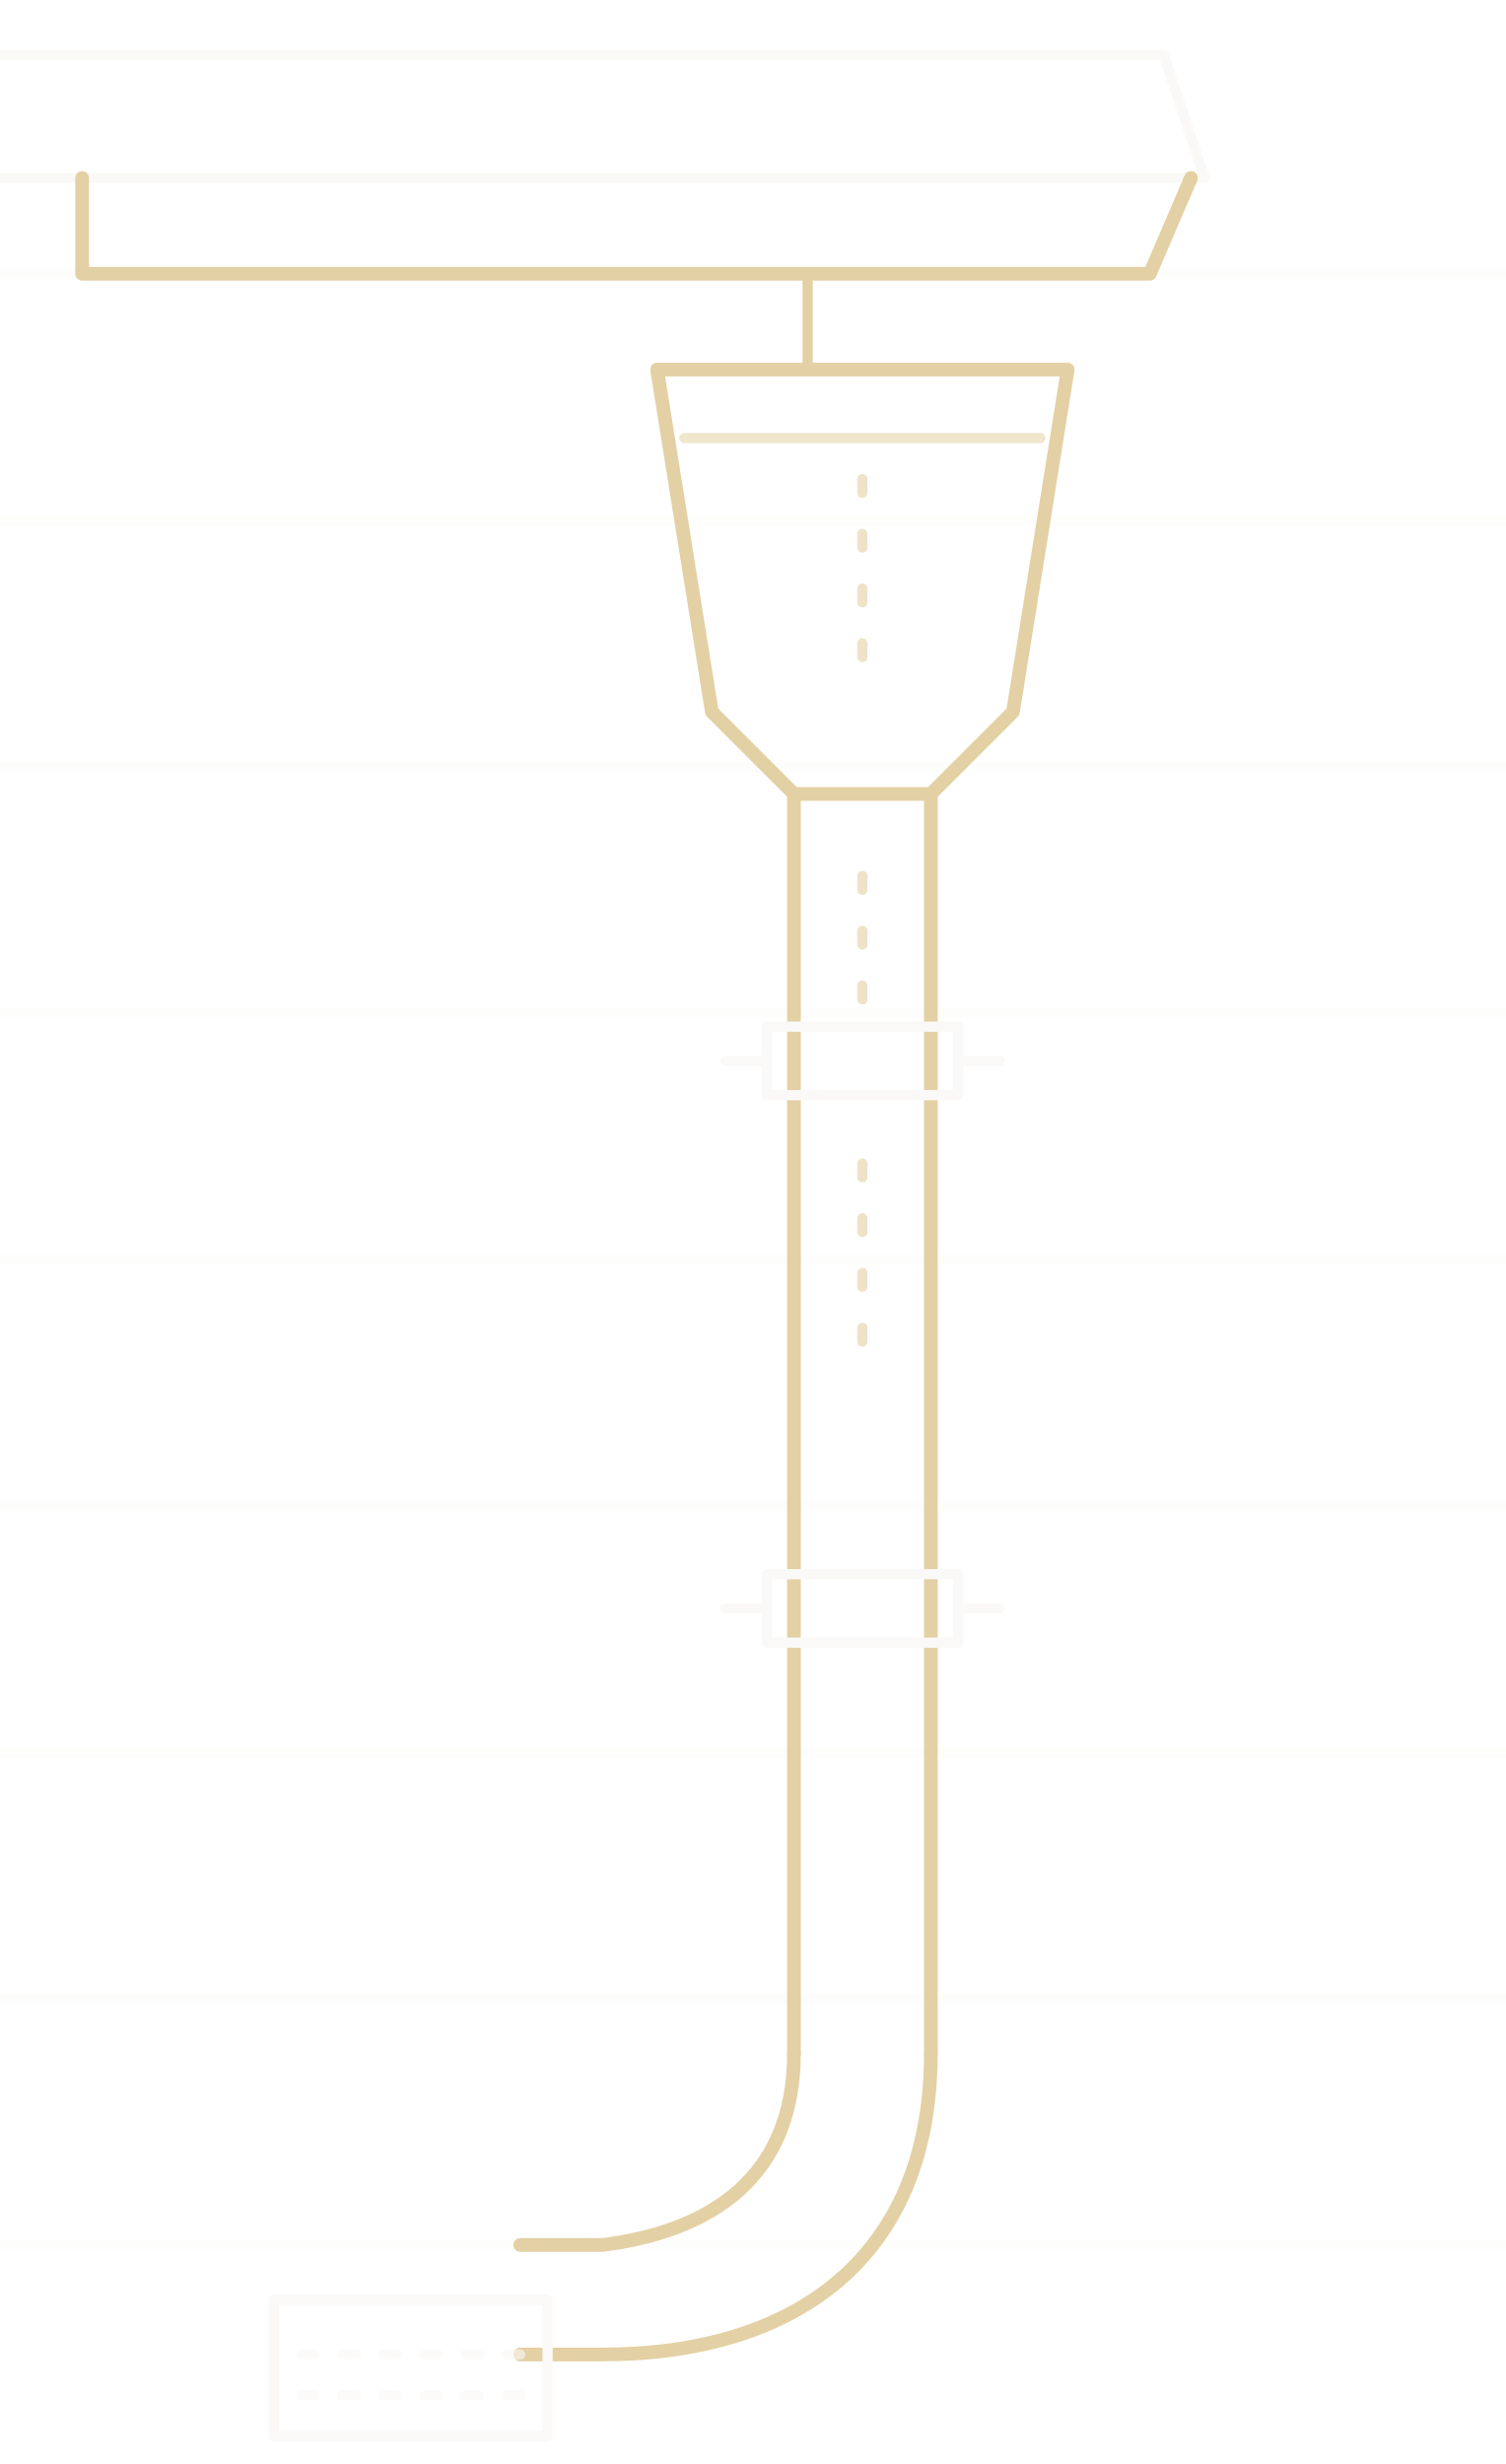
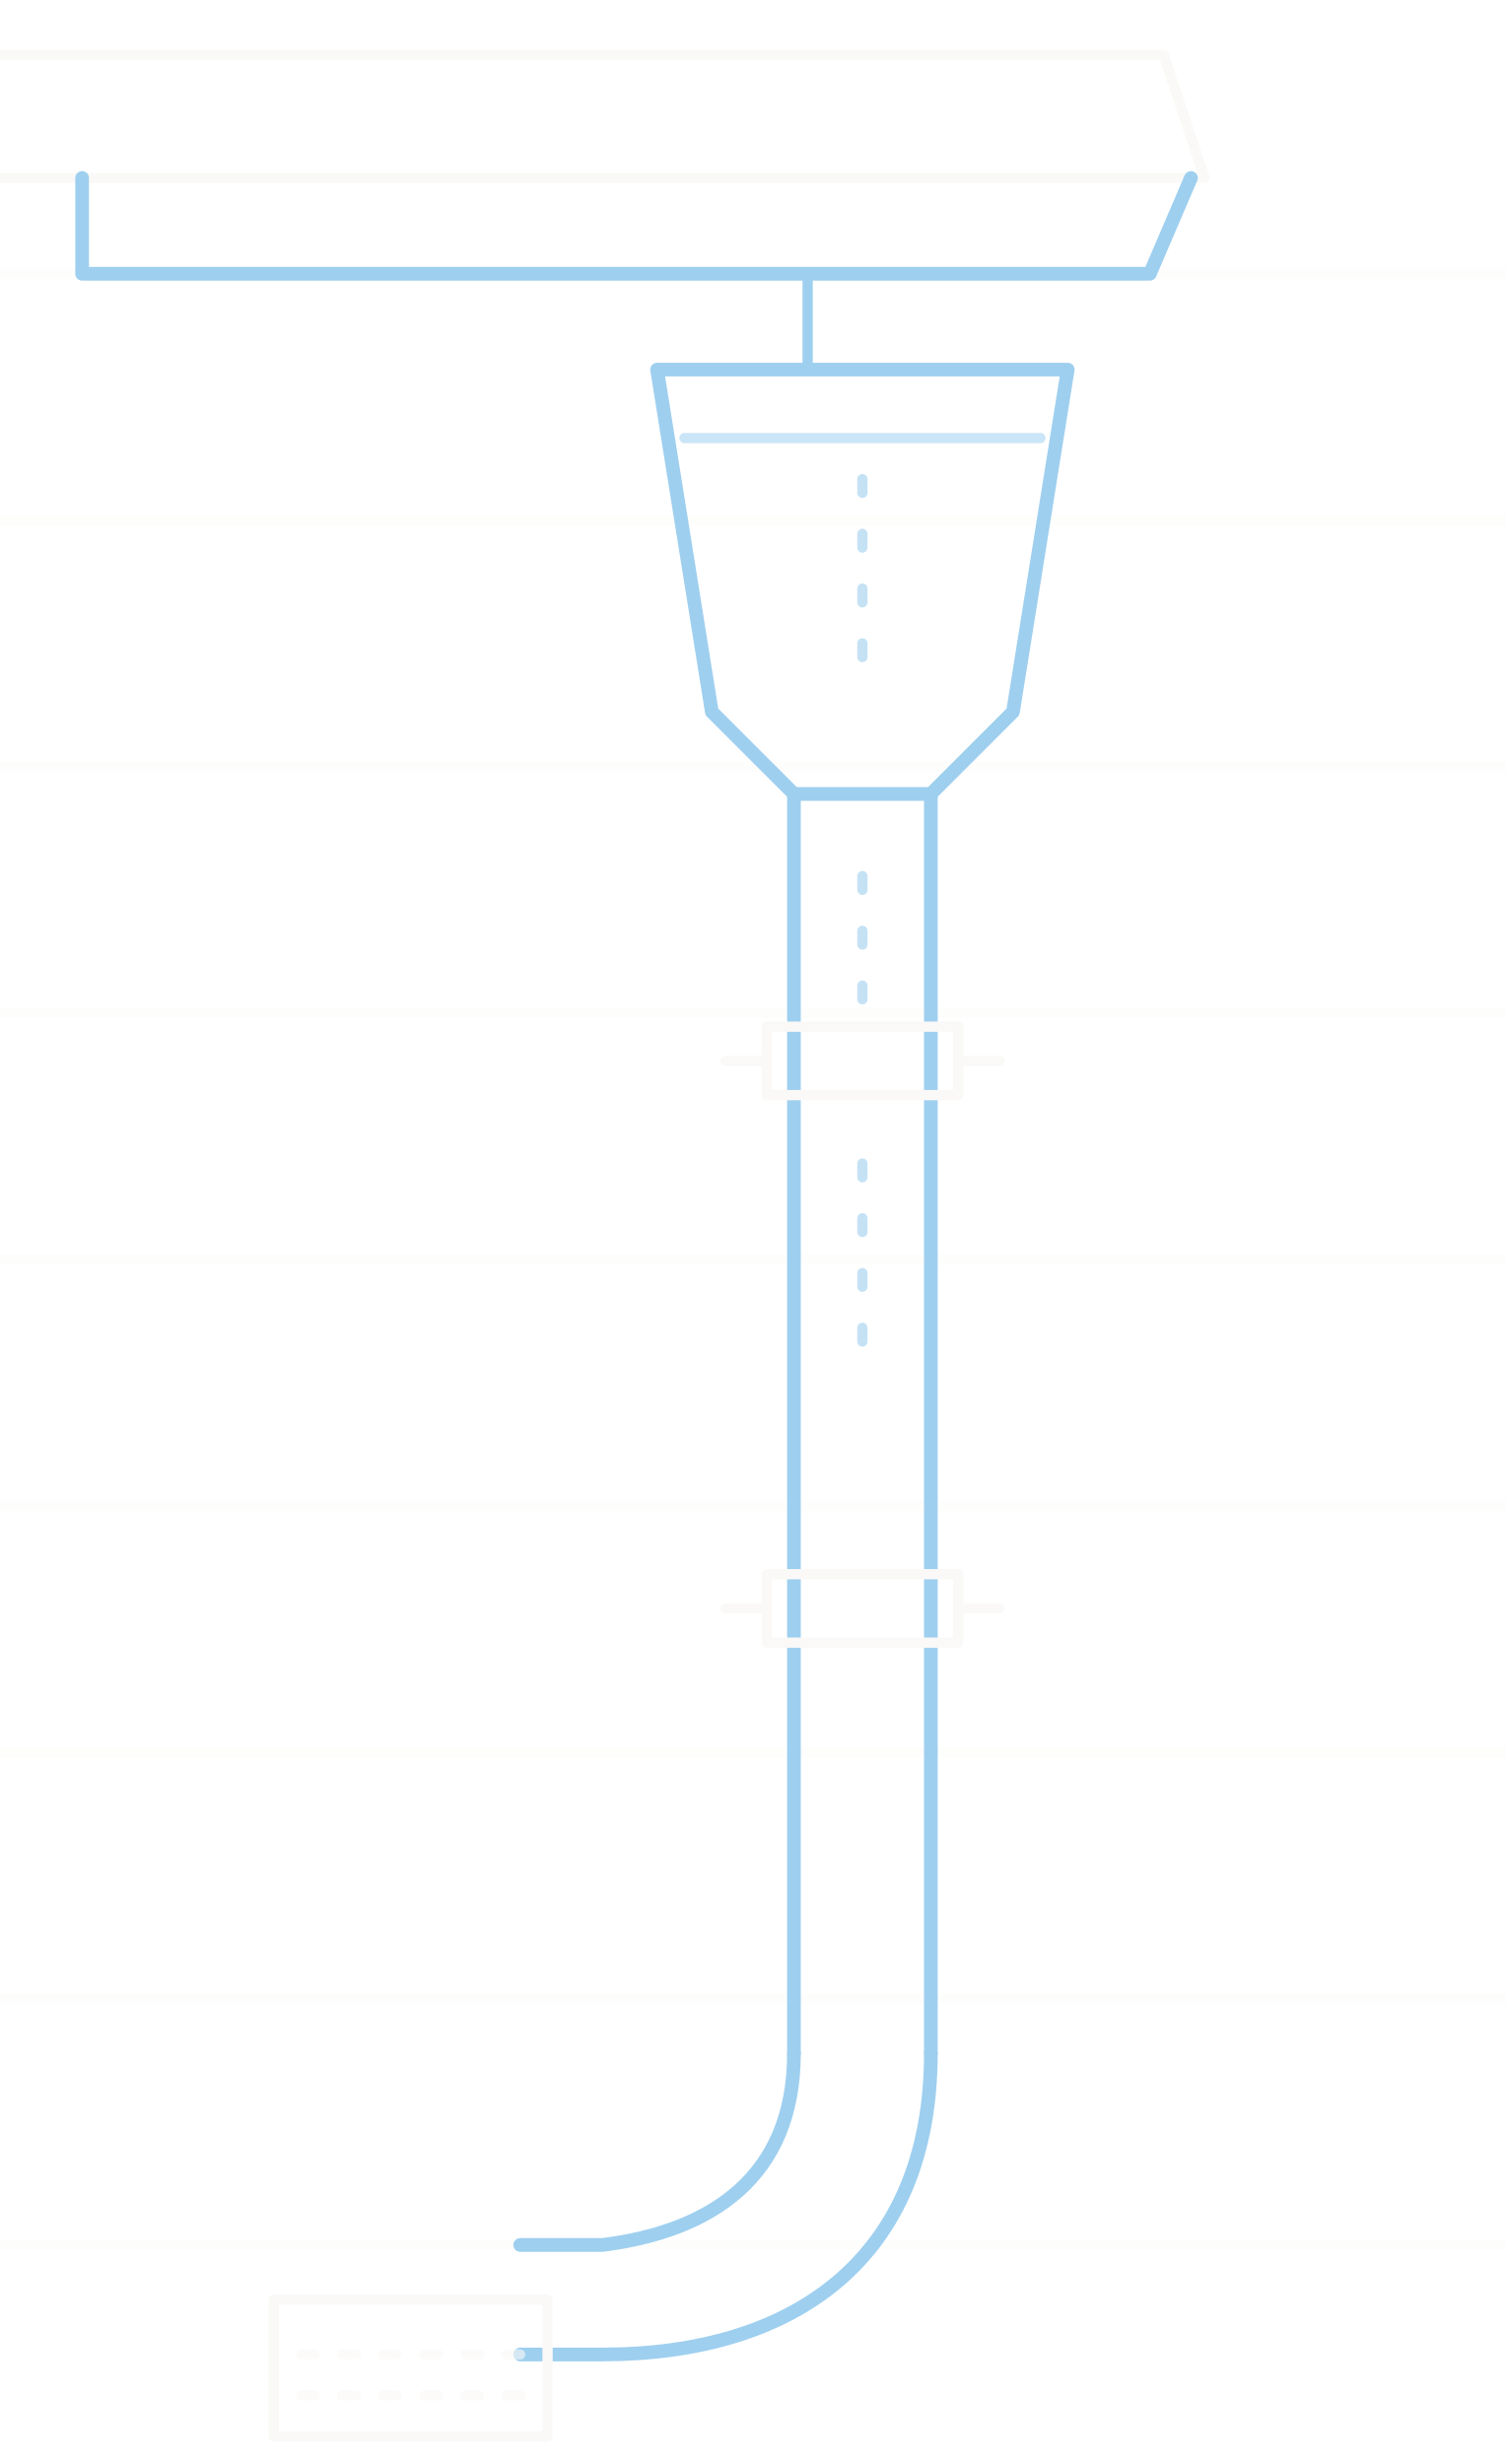
<svg xmlns="http://www.w3.org/2000/svg" fill="none" stroke="#F6F4EF" stroke-width="1.5" stroke-linecap="round" stroke-linejoin="round" viewBox="0 0 220 360">
  <g opacity=".5">
    <path class="ill-fine" opacity=".35" d="M0 40H220M0 76H220M0 112H220M0 148H220M0 184H220M0 220H220M0 256H220M0 292H220M0 328H220" />
    <path class="ill-line" d="M0 8H170L176 26H0" />
-     <path class="ill-accent" style="stroke:#C8A24A" stroke-width="2" d="M12 26V40H168L174 26" />
-     <path class="ill-accent" style="stroke:#C8A24A" d="M118 40V54" />
-     <path class="ill-accent" style="stroke:#C8A24A" stroke-width="2" d="M96 54H156L148 104L136 116H116L104 104Z" />
-     <path class="ill-accent" style="stroke:#C8A24A" opacity=".55" d="M100 64H152" />
-     <path class="ill-accent" style="stroke:#C8A24A" stroke-width="2" d="M116 116V300M136 116V300" />
+     <path class="ill-accent" style="stroke:#3D9FE0" stroke-width="2" d="M12 26V40H168L174 26" />
+     <path class="ill-accent" style="stroke:#3D9FE0" d="M118 40V54" />
+     <path class="ill-accent" style="stroke:#3D9FE0" stroke-width="2" d="M96 54H156L148 104L136 116H116L104 104Z" />
+     <path class="ill-accent" style="stroke:#3D9FE0" opacity=".55" d="M100 64H152" />
+     <path class="ill-accent" style="stroke:#3D9FE0" stroke-width="2" d="M116 116V300M136 116V300" />
    <path class="ill-line" d="M112 150H140V160H112ZM112 230H140V240H112Z" />
    <path class="ill-fine" d="M106 155H112M140 155H146M106 235H112M140 235H146" />
-     <path class="ill-accent" style="stroke:#C8A24A" stroke-width="2" d="M116 300C116 318 104 326 88 328H76M136 300C136 330 116 344 88 344H76" />
+     <path class="ill-accent" style="stroke:#3D9FE0" stroke-width="2" d="M116 300C116 318 104 326 88 328H76M136 300C136 330 116 344 88 344H76" />
    <path class="ill-line" d="M40 336H80V356H40Z" />
    <path class="ill-fine" opacity=".6" d="M44 344H76M44 350H76" stroke-dasharray="2 4" />
-     <path class="ill-water" style="stroke:#C8A24A" opacity=".6" d="M126 70V96M126 128V146M126 170V200" stroke-dasharray="2 6" />
+     <path class="ill-water" style="stroke:#3D9FE0" opacity=".6" d="M126 70V96M126 128V146M126 170V200" stroke-dasharray="2 6" />
  </g>
</svg>
